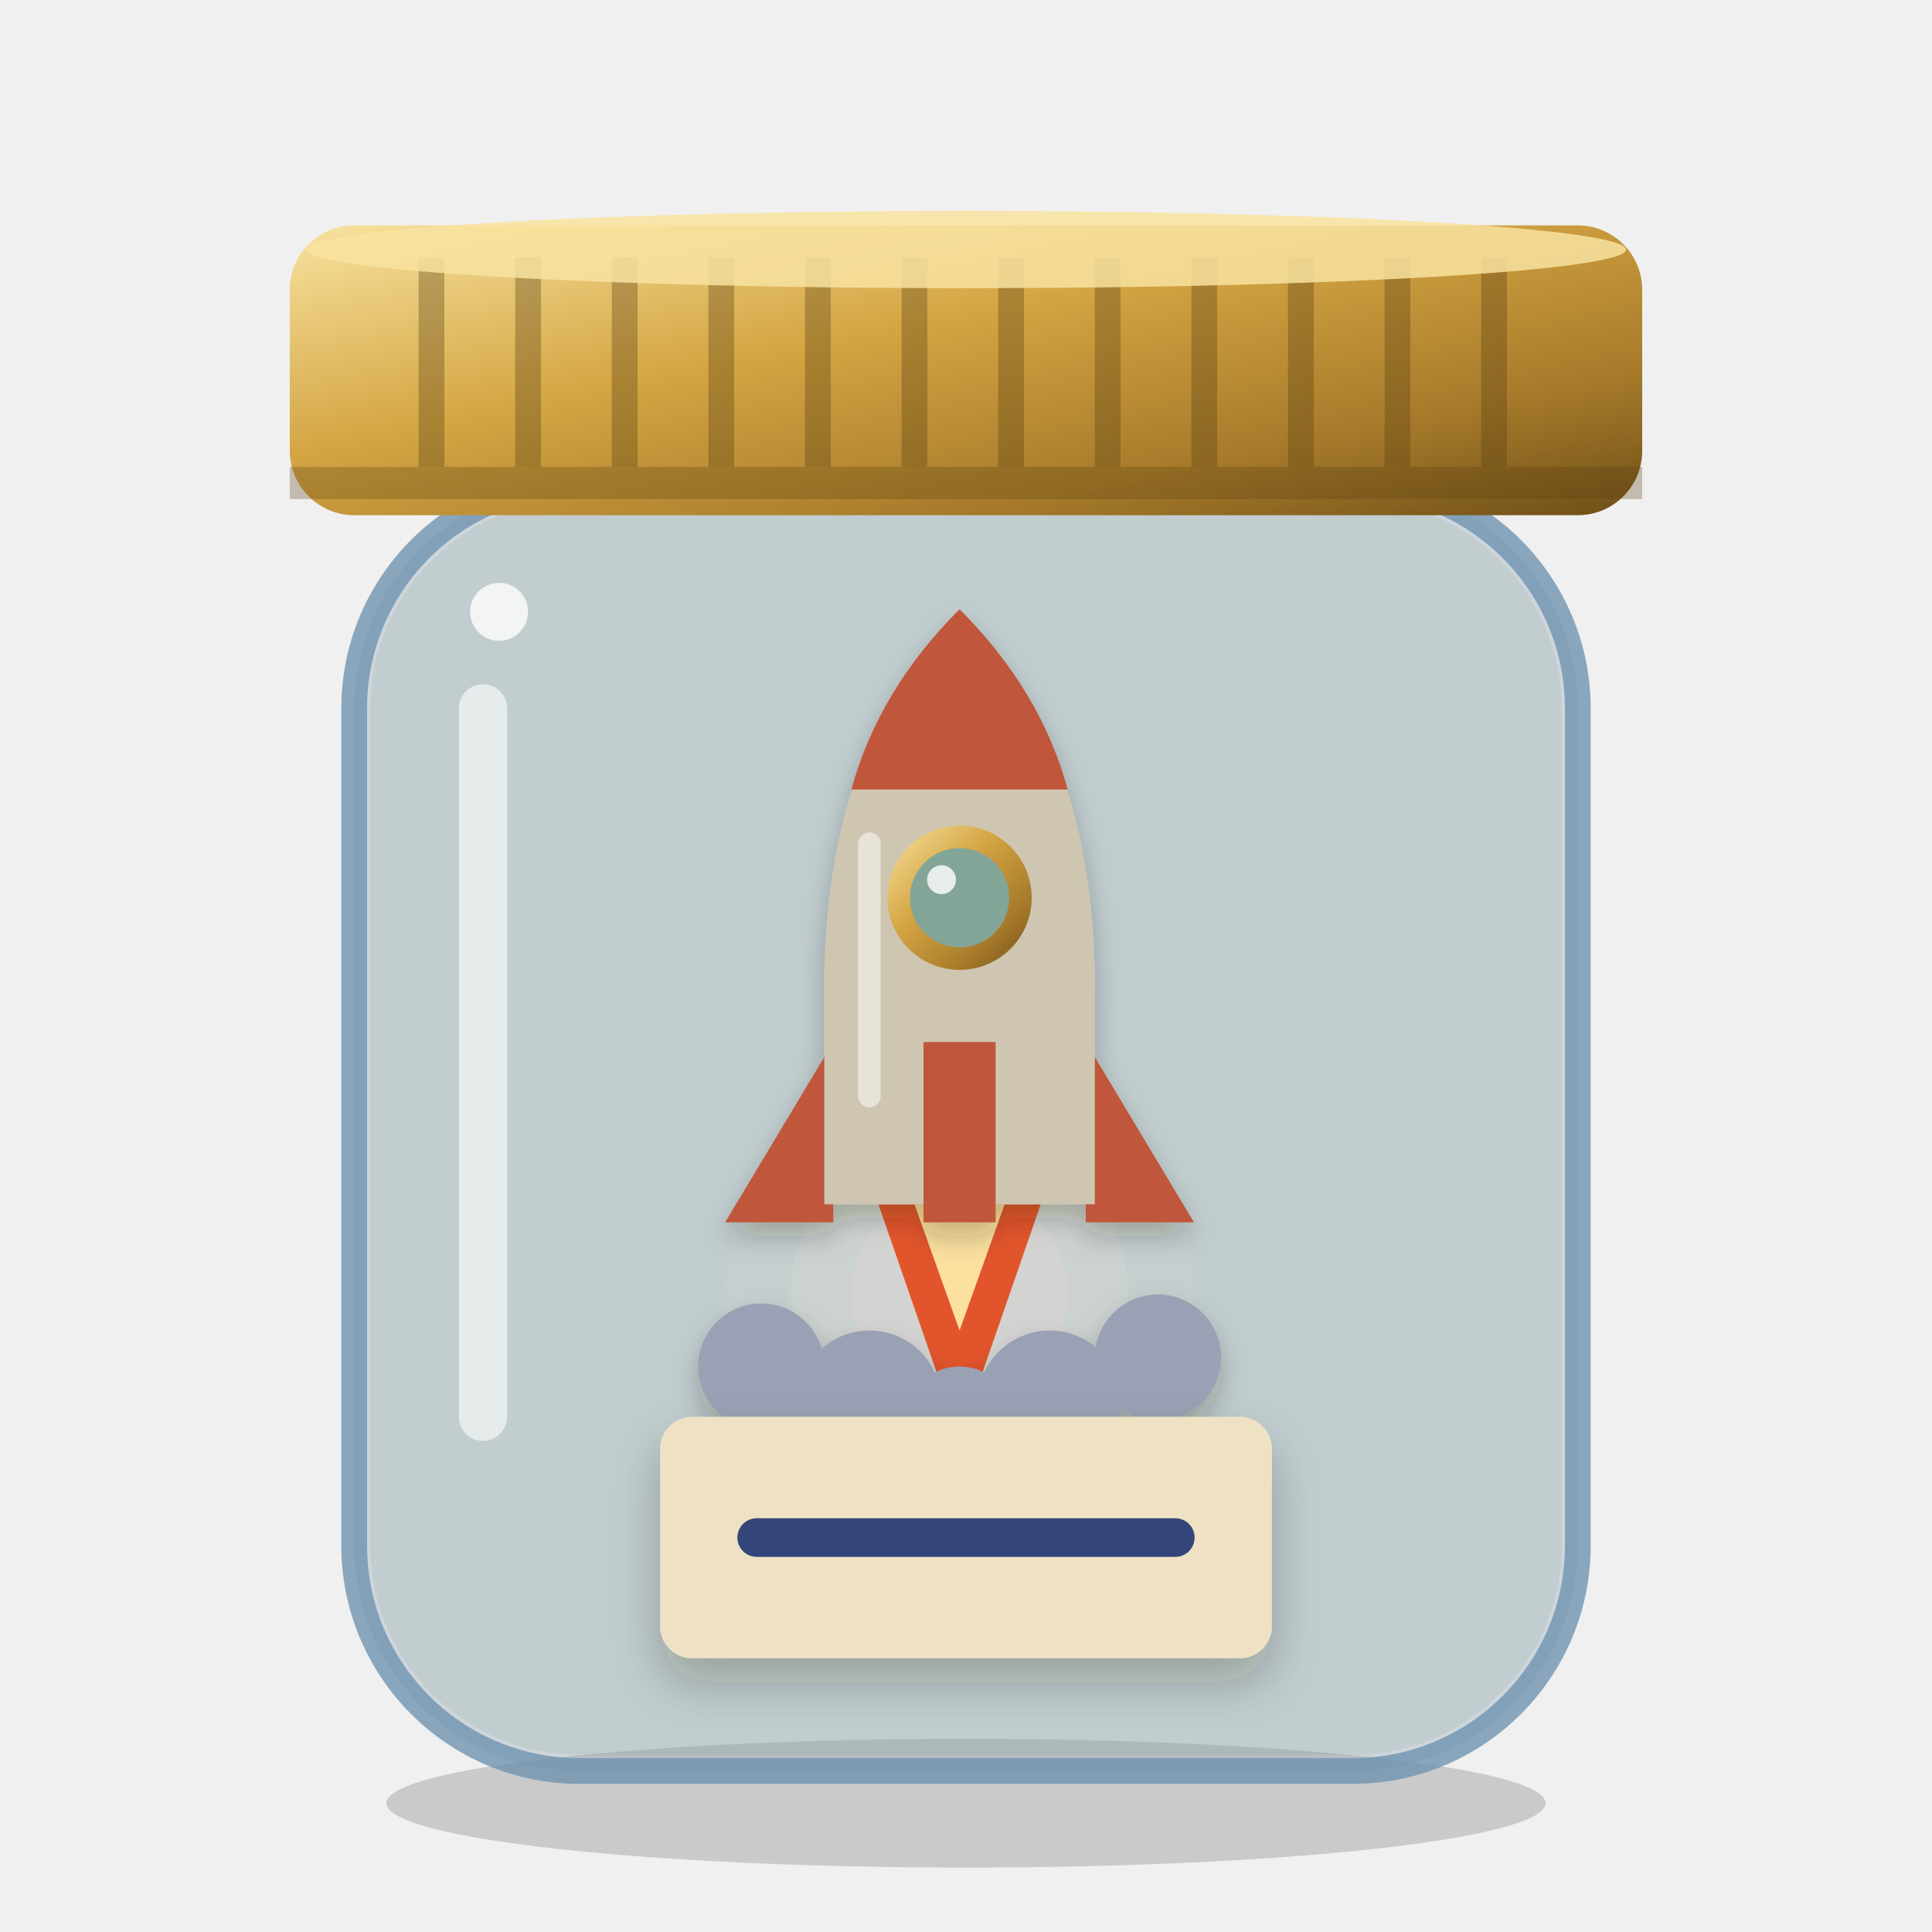
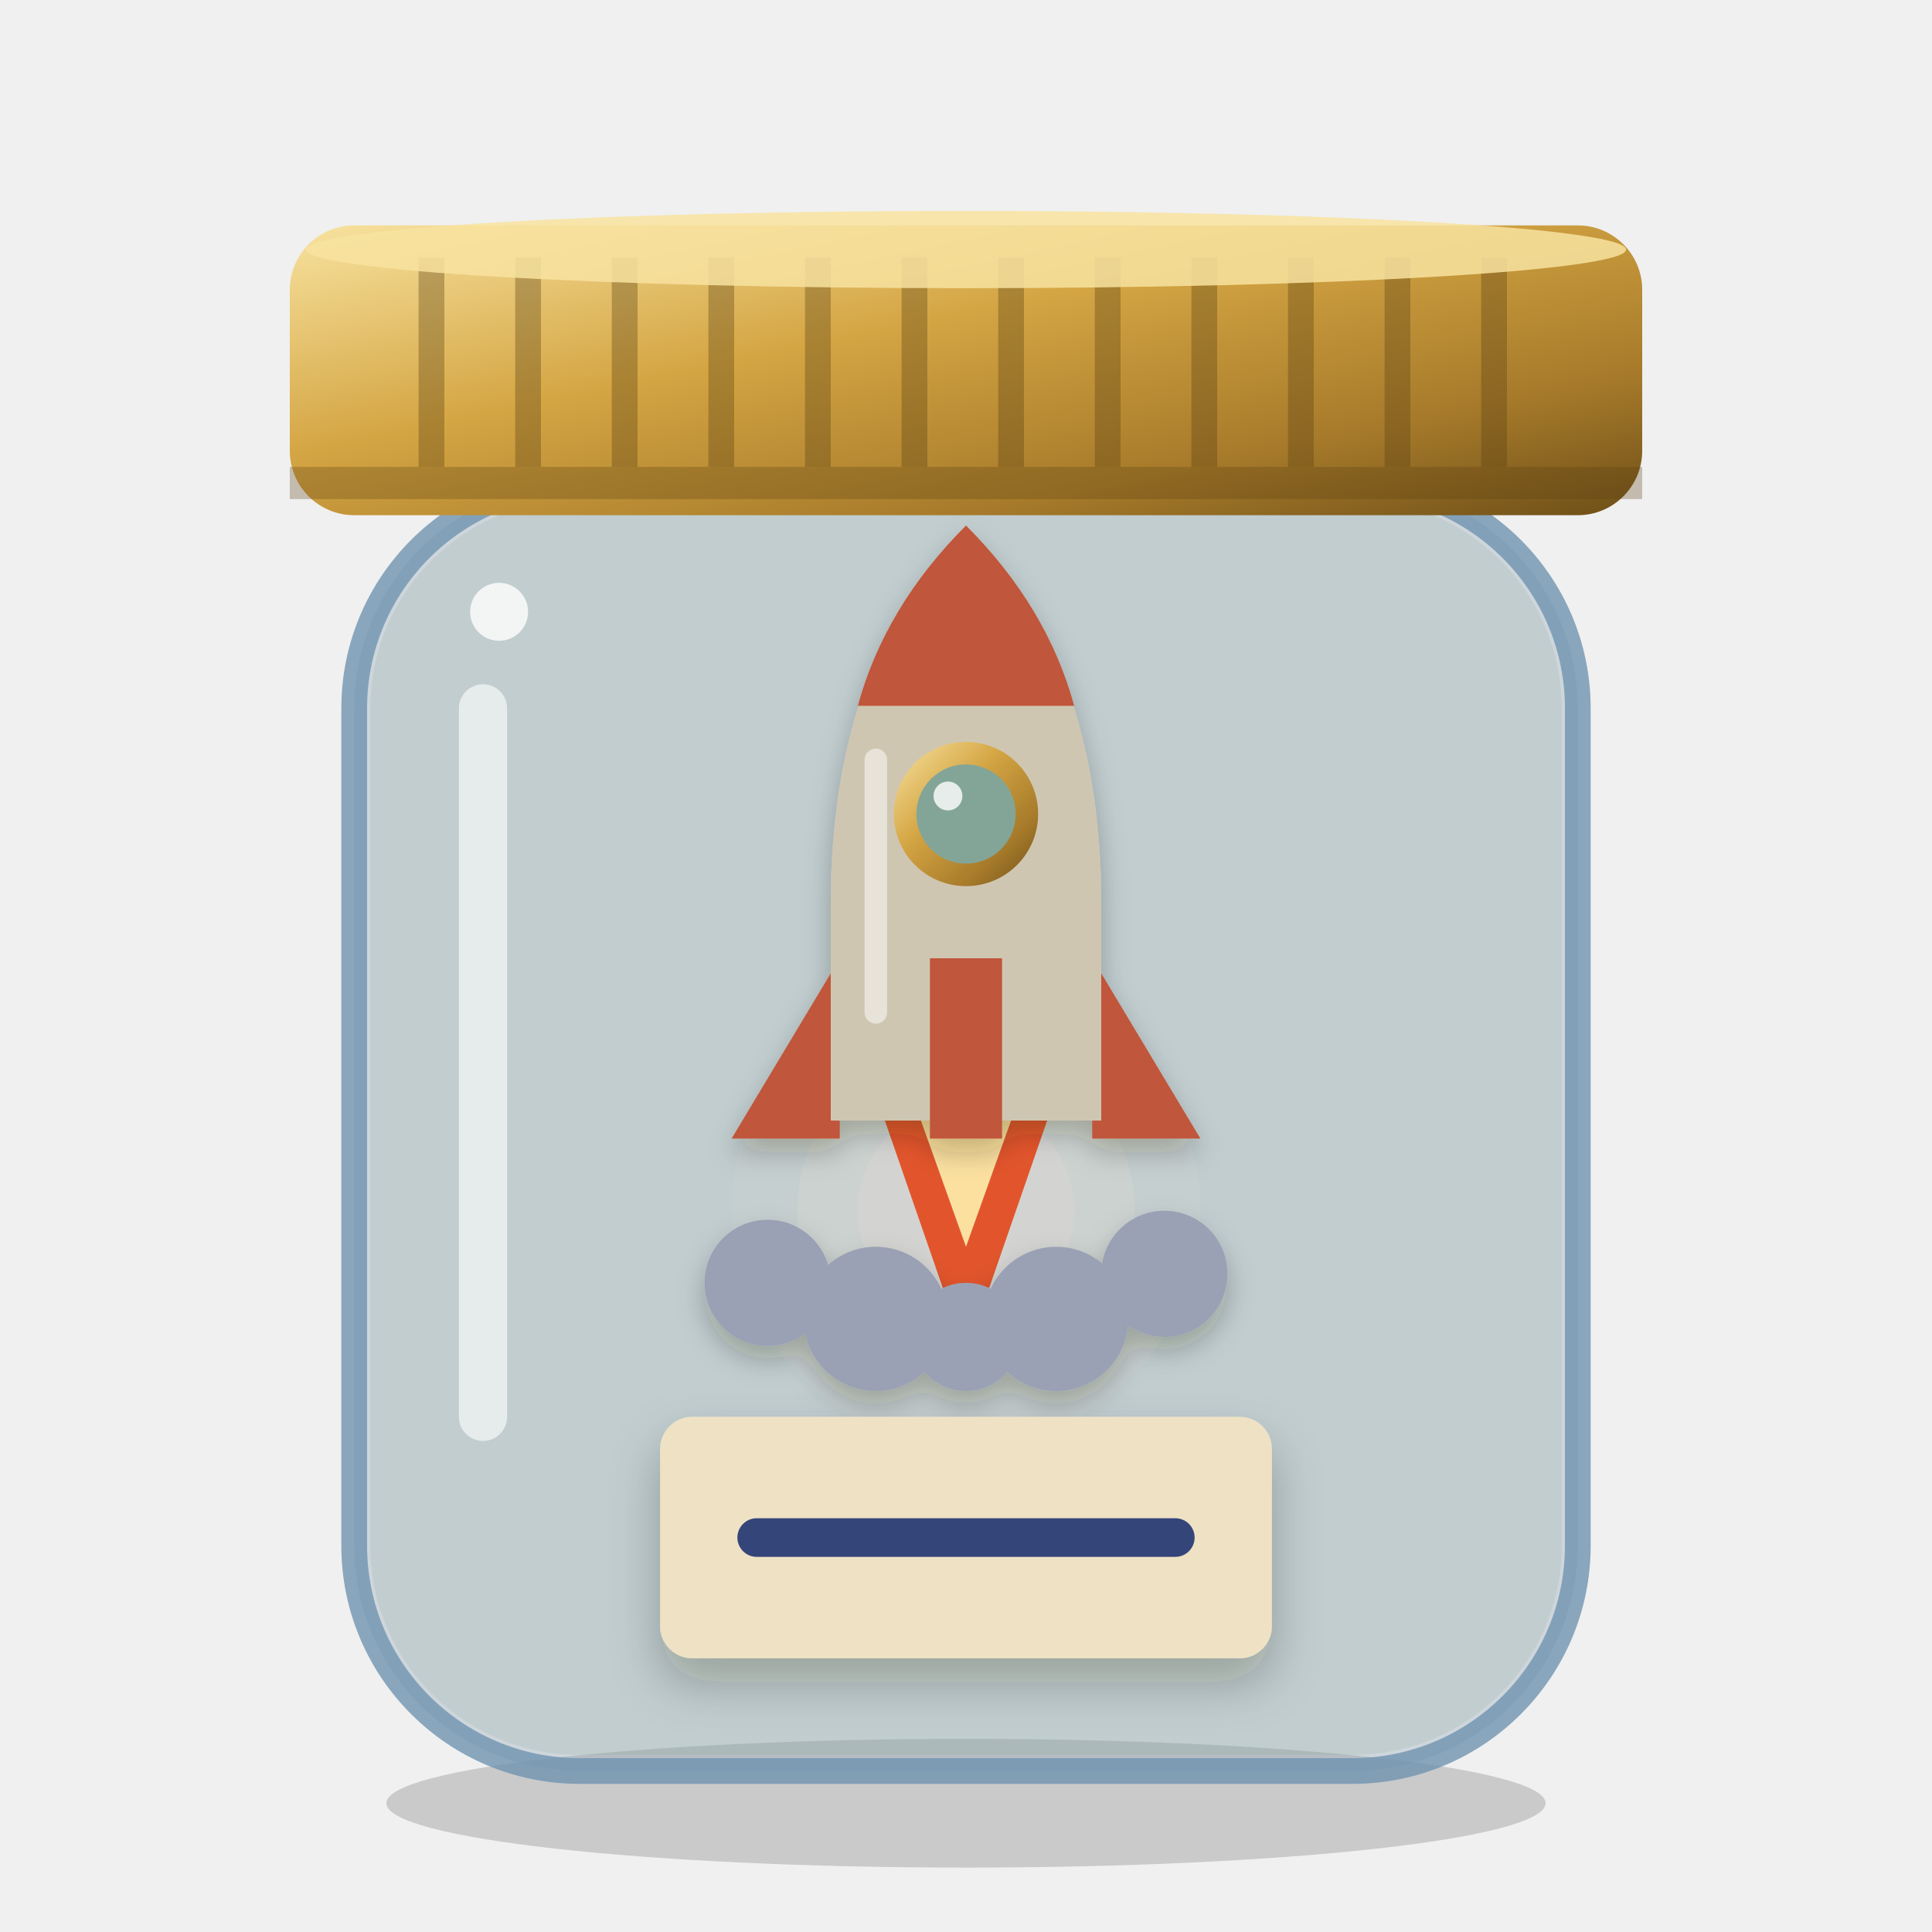
<svg xmlns="http://www.w3.org/2000/svg" viewBox="0 0 120 120" width="120" height="120" role="img" aria-label="space explorer: a glass jar holding a paper rocket, blue label">
  <defs>
    <linearGradient id="space_explorer-dark-brass" x1="0" y1="0" x2="1" y2="1">
      <stop offset="0" stop-color="#f8e3a0" />
      <stop offset=".4" stop-color="#d4a543" />
      <stop offset=".75" stop-color="#a67a2a" />
      <stop offset="1" stop-color="#6e4f18" />
    </linearGradient>
    <linearGradient id="space_explorer-dark-brassv" x1="0" y1="0" x2="0" y2="1">
      <stop offset="0" stop-color="#f8e3a0" />
      <stop offset=".5" stop-color="#c9973a" />
      <stop offset="1" stop-color="#7a5a1e" />
    </linearGradient>
    <linearGradient id="space_explorer-dark-glass" x1="0" y1="0" x2="1" y2="0">
      <stop offset="0" stop-color="#ffffff" stop-opacity="0.22" />
      <stop offset=".35" stop-color="#bfe3f0" stop-opacity="0.08" />
      <stop offset="1" stop-color="#7fb4d6" stop-opacity="0.2" />
    </linearGradient>
    <radialGradient id="space_explorer-dark-warm" cx=".5" cy=".5" r=".5">
      <stop offset="0" stop-color="#ffcf6a" stop-opacity="0.6" />
      <stop offset="1" stop-color="#ffcf6a" stop-opacity="0" />
    </radialGradient>
    <radialGradient id="space_explorer-dark-fly" cx=".5" cy=".5" r=".5">
      <stop offset="0" stop-color="#ffe7a3" stop-opacity=".95" />
      <stop offset=".35" stop-color="#ffd58a" stop-opacity=".45" />
      <stop offset="1" stop-color="#ffd58a" stop-opacity="0" />
    </radialGradient>
    <radialGradient id="space_explorer-dark-flame" cx=".5" cy=".7" r=".6">
      <stop offset="0" stop-color="#fffbe6" />
      <stop offset=".4" stop-color="#ffd24a" />
      <stop offset="1" stop-color="#ff7a1a" />
    </radialGradient>
    <radialGradient id="space_explorer-dark-magic" cx=".5" cy=".5" r=".5">
      <stop offset="0" stop-color="#cbb8ff" stop-opacity="0.55" />
      <stop offset="1" stop-color="#cbb8ff" stop-opacity="0" />
    </radialGradient>
  </defs>
  <defs>
    <filter id="space_explorer-dark-paper" x="-20%" y="-20%" width="140%" height="160%">
      <feDropShadow dx="0" dy="1.5" stdDeviation="1.5" flood-color="#2a1a12" flood-opacity=".25" />
    </filter>
    <clipPath id="space_explorer-dark-clip">
      <rect x="23" y="31" width="74" height="78" rx="13" />
    </clipPath>
  </defs>
  <ellipse cx="60" cy="112" rx="36" ry="4" fill="#000" opacity=".16" />
  <rect x="22" y="30" width="76" height="80" rx="14" fill="#8fa6b8" fill-opacity=".35" stroke="#6f93b0" stroke-opacity=".8" stroke-width="1.6" />
  <g clip-path="url(#space_explorer-dark-clip)">
    <rect x="22" y="30" width="76" height="80" fill="#83a598" opacity=".18" />
-     <g transform="translate(26 30) scale(.56)">
+     <g class="content" transform="translate(26.4 24.8) scale(0.56)">
      <g style="mix-blend-mode:screen">
        <circle cx="60" cy="90" r="26.0" fill="#c8641e" opacity="0.1" />
        <circle cx="60" cy="90" r="18.7" fill="#c8641e" opacity="0.14" />
        <circle cx="60" cy="90" r="12.0" fill="#c8641e" opacity="0.18" />
      </g>
      <path fill="#e2552c" d="M51 80q9 26 9 26q0 0 9-26z" />
      <path fill="#fbe0a0" d="M55 80q5 14 5 14q0 0 5-14z" />
      <g filter="url(#space_explorer-dark-paper)">
        <circle cx="38" cy="98" r="7" fill="#9aa1b4" />
        <circle cx="50" cy="102" r="8" fill="#9aa1b4" />
        <circle cx="70" cy="102" r="8" fill="#9aa1b4" />
        <circle cx="82" cy="97" r="7" fill="#9aa1b4" />
        <circle cx="60" cy="104" r="6" fill="#9aa1b4" />
      </g>
      <g filter="url(#space_explorer-dark-paper)">
        <path fill="#c0573a" d="M46 62l-12 20h12zM74 62l12 20h-12z" />
        <path fill="#cfc6b2" d="M60 14q15 15 15 42v24h-30v-24q0-27 15-42z" />
        <path fill="#c0573a" d="M60 14q9 9 12 20h-24q3-11 12-20z" />
        <rect x="56" y="62" width="8" height="20" fill="#c0573a" />
      </g>
      <circle cx="60" cy="46" r="8" fill="url(#space_explorer-dark-brass)" />
      <circle cx="60" cy="46" r="5.5" fill="#83a598" />
      <circle cx="58" cy="44" r="1.6" fill="#fff" opacity=".8" />
      <path d="M50 40v28" stroke="#fff" stroke-opacity=".5" stroke-width="2.5" stroke-linecap="round" />
    </g>
  </g>
  <path d="M30 44v44" stroke="#fff" stroke-opacity=".6" stroke-width="3" stroke-linecap="round" />
  <circle cx="31" cy="38" r="1.8" fill="#fff" opacity=".8" />
  <g filter="url(#space_explorer-dark-paper)">
    <rect x="41" y="88" width="38" height="15" rx="2" fill="#efe2c4" />
  </g>
  <path d="M47 95.5h26" stroke="#34457a" stroke-width="2.4" stroke-linecap="round" />
  <rect x="18" y="14" width="84" height="18" rx="4" fill="url(#space_explorer-dark-brass)" />
  <rect x="26" y="16" width="1.6" height="13" fill="#5a3f12" opacity=".35" />
  <rect x="32" y="16" width="1.6" height="13" fill="#5a3f12" opacity=".35" />
  <rect x="38" y="16" width="1.6" height="13" fill="#5a3f12" opacity=".35" />
  <rect x="44" y="16" width="1.6" height="13" fill="#5a3f12" opacity=".35" />
  <rect x="50" y="16" width="1.6" height="13" fill="#5a3f12" opacity=".35" />
  <rect x="56" y="16" width="1.6" height="13" fill="#5a3f12" opacity=".35" />
  <rect x="62" y="16" width="1.6" height="13" fill="#5a3f12" opacity=".35" />
  <rect x="68" y="16" width="1.6" height="13" fill="#5a3f12" opacity=".35" />
  <rect x="74" y="16" width="1.6" height="13" fill="#5a3f12" opacity=".35" />
  <rect x="80" y="16" width="1.6" height="13" fill="#5a3f12" opacity=".35" />
  <rect x="86" y="16" width="1.6" height="13" fill="#5a3f12" opacity=".35" />
  <rect x="92" y="16" width="1.6" height="13" fill="#5a3f12" opacity=".35" />
  <ellipse cx="60" cy="15.5" rx="41" ry="2.4" fill="#f8e3a0" opacity=".85" />
  <rect x="18" y="29" width="84" height="2" fill="#5a3f12" opacity=".3" />
</svg>
